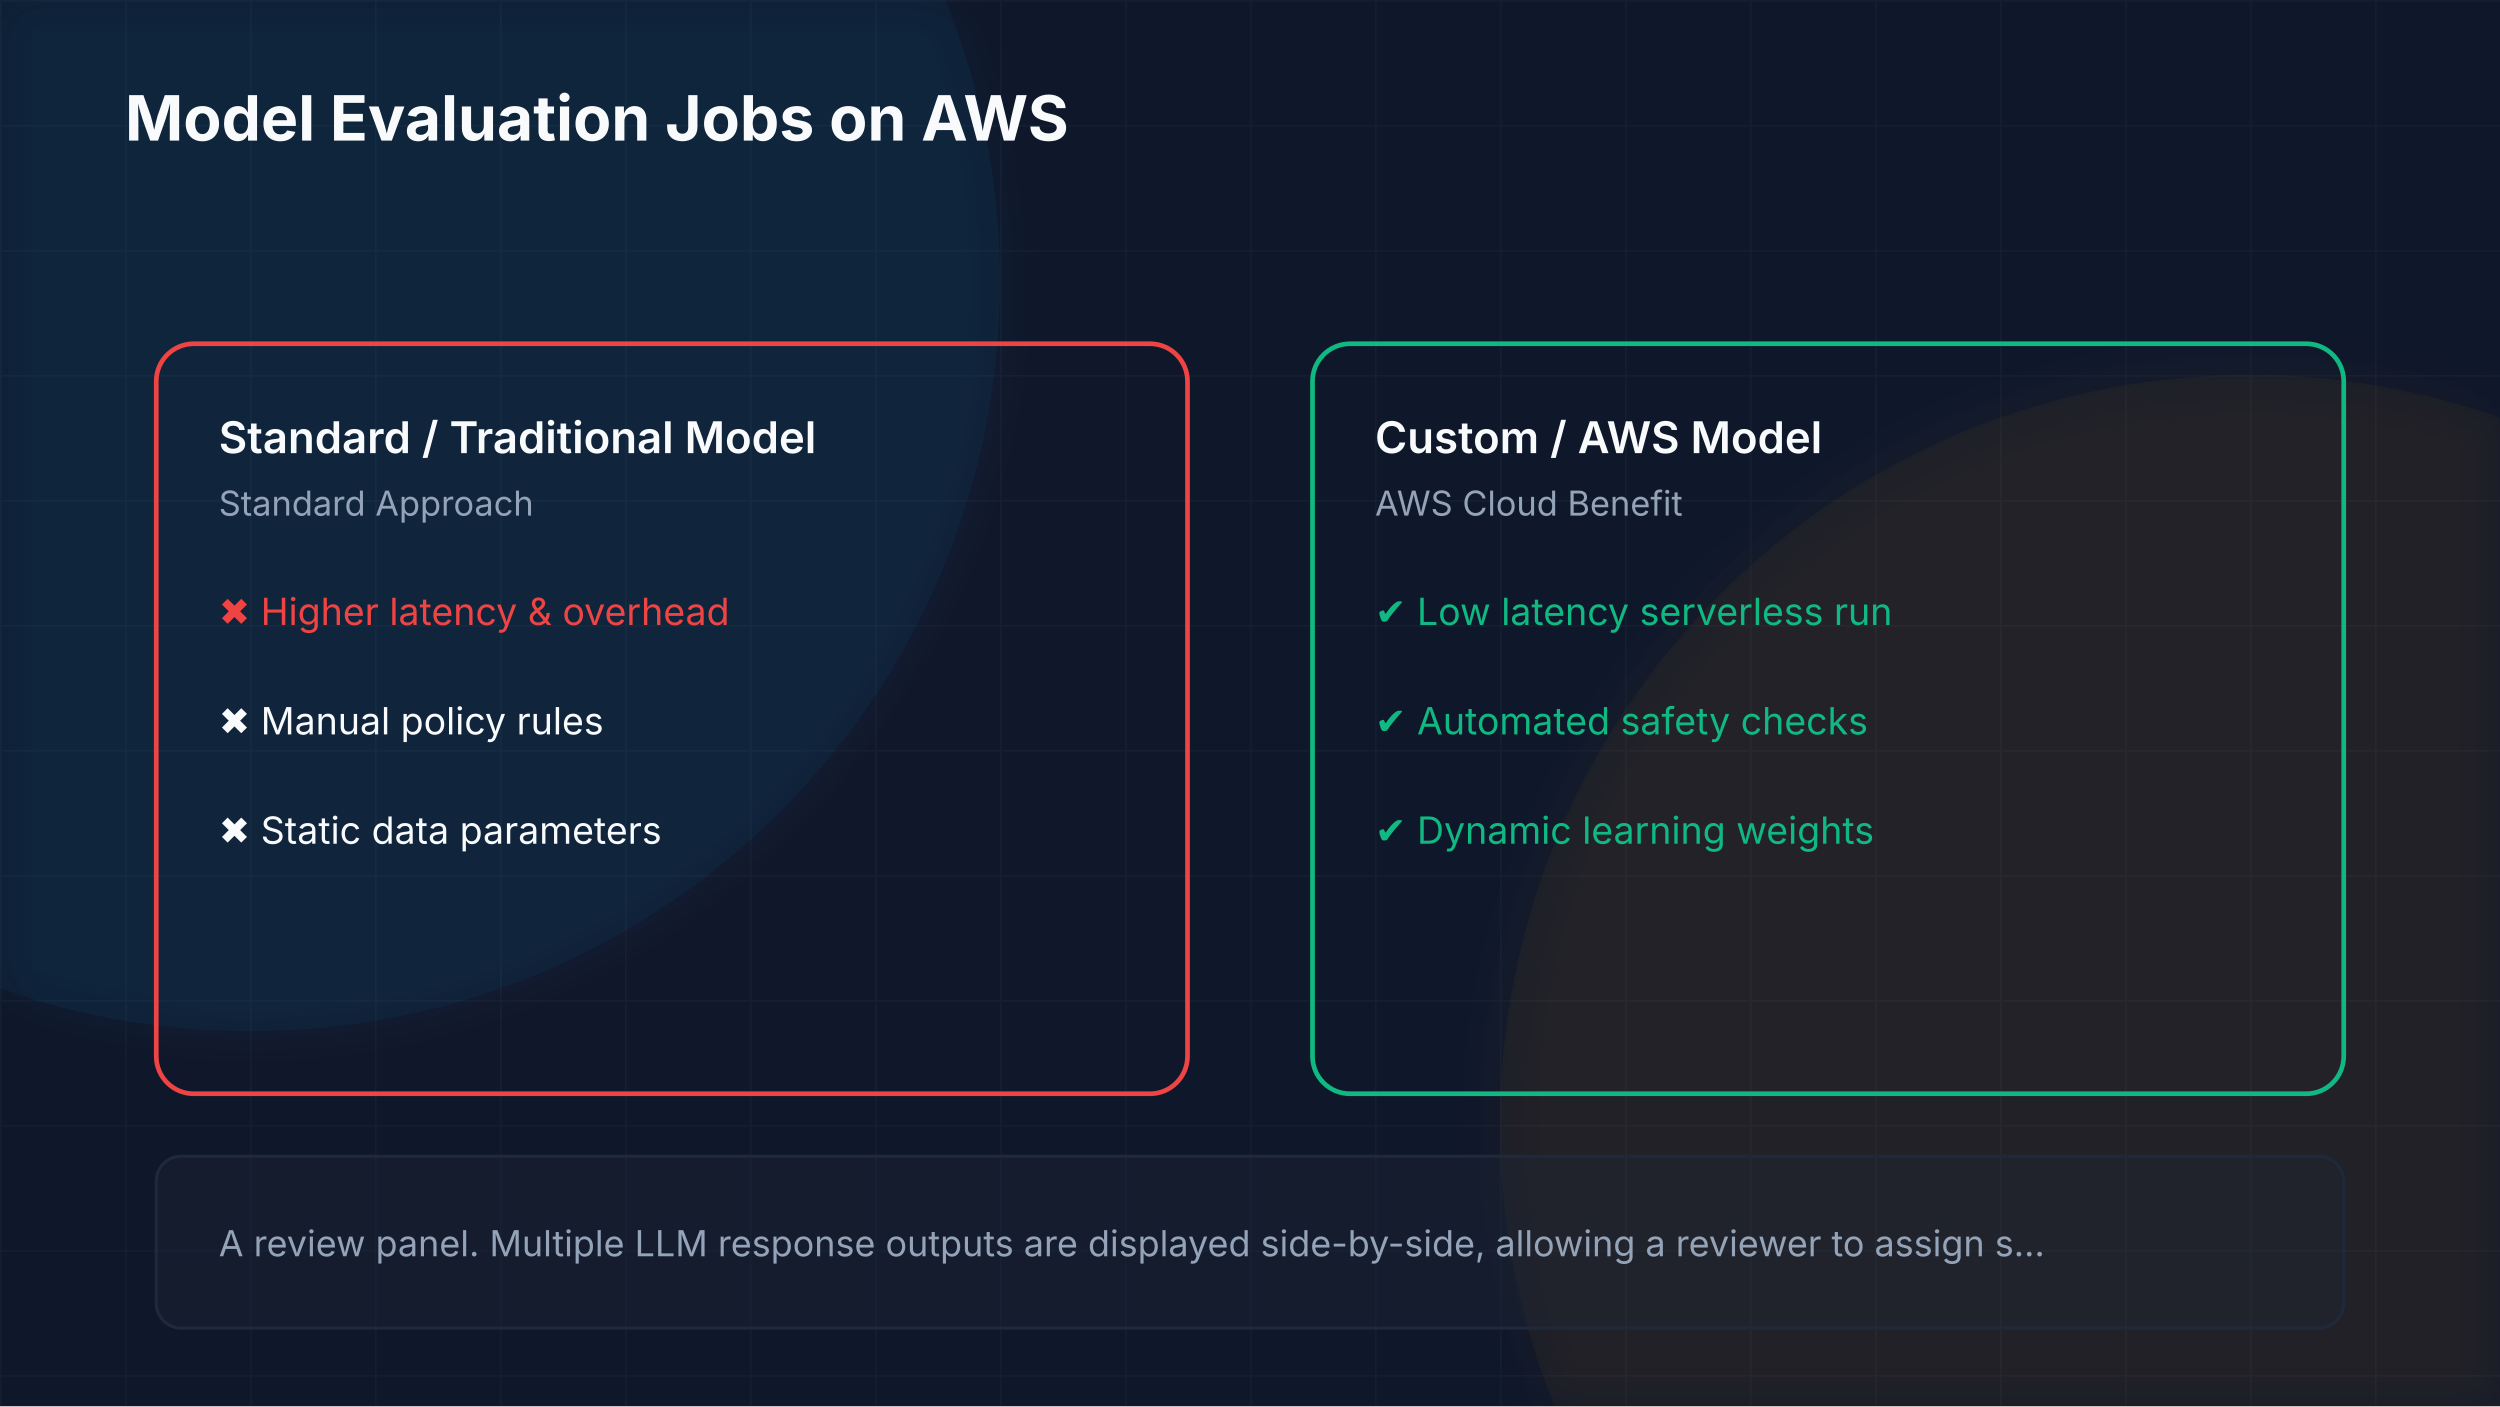
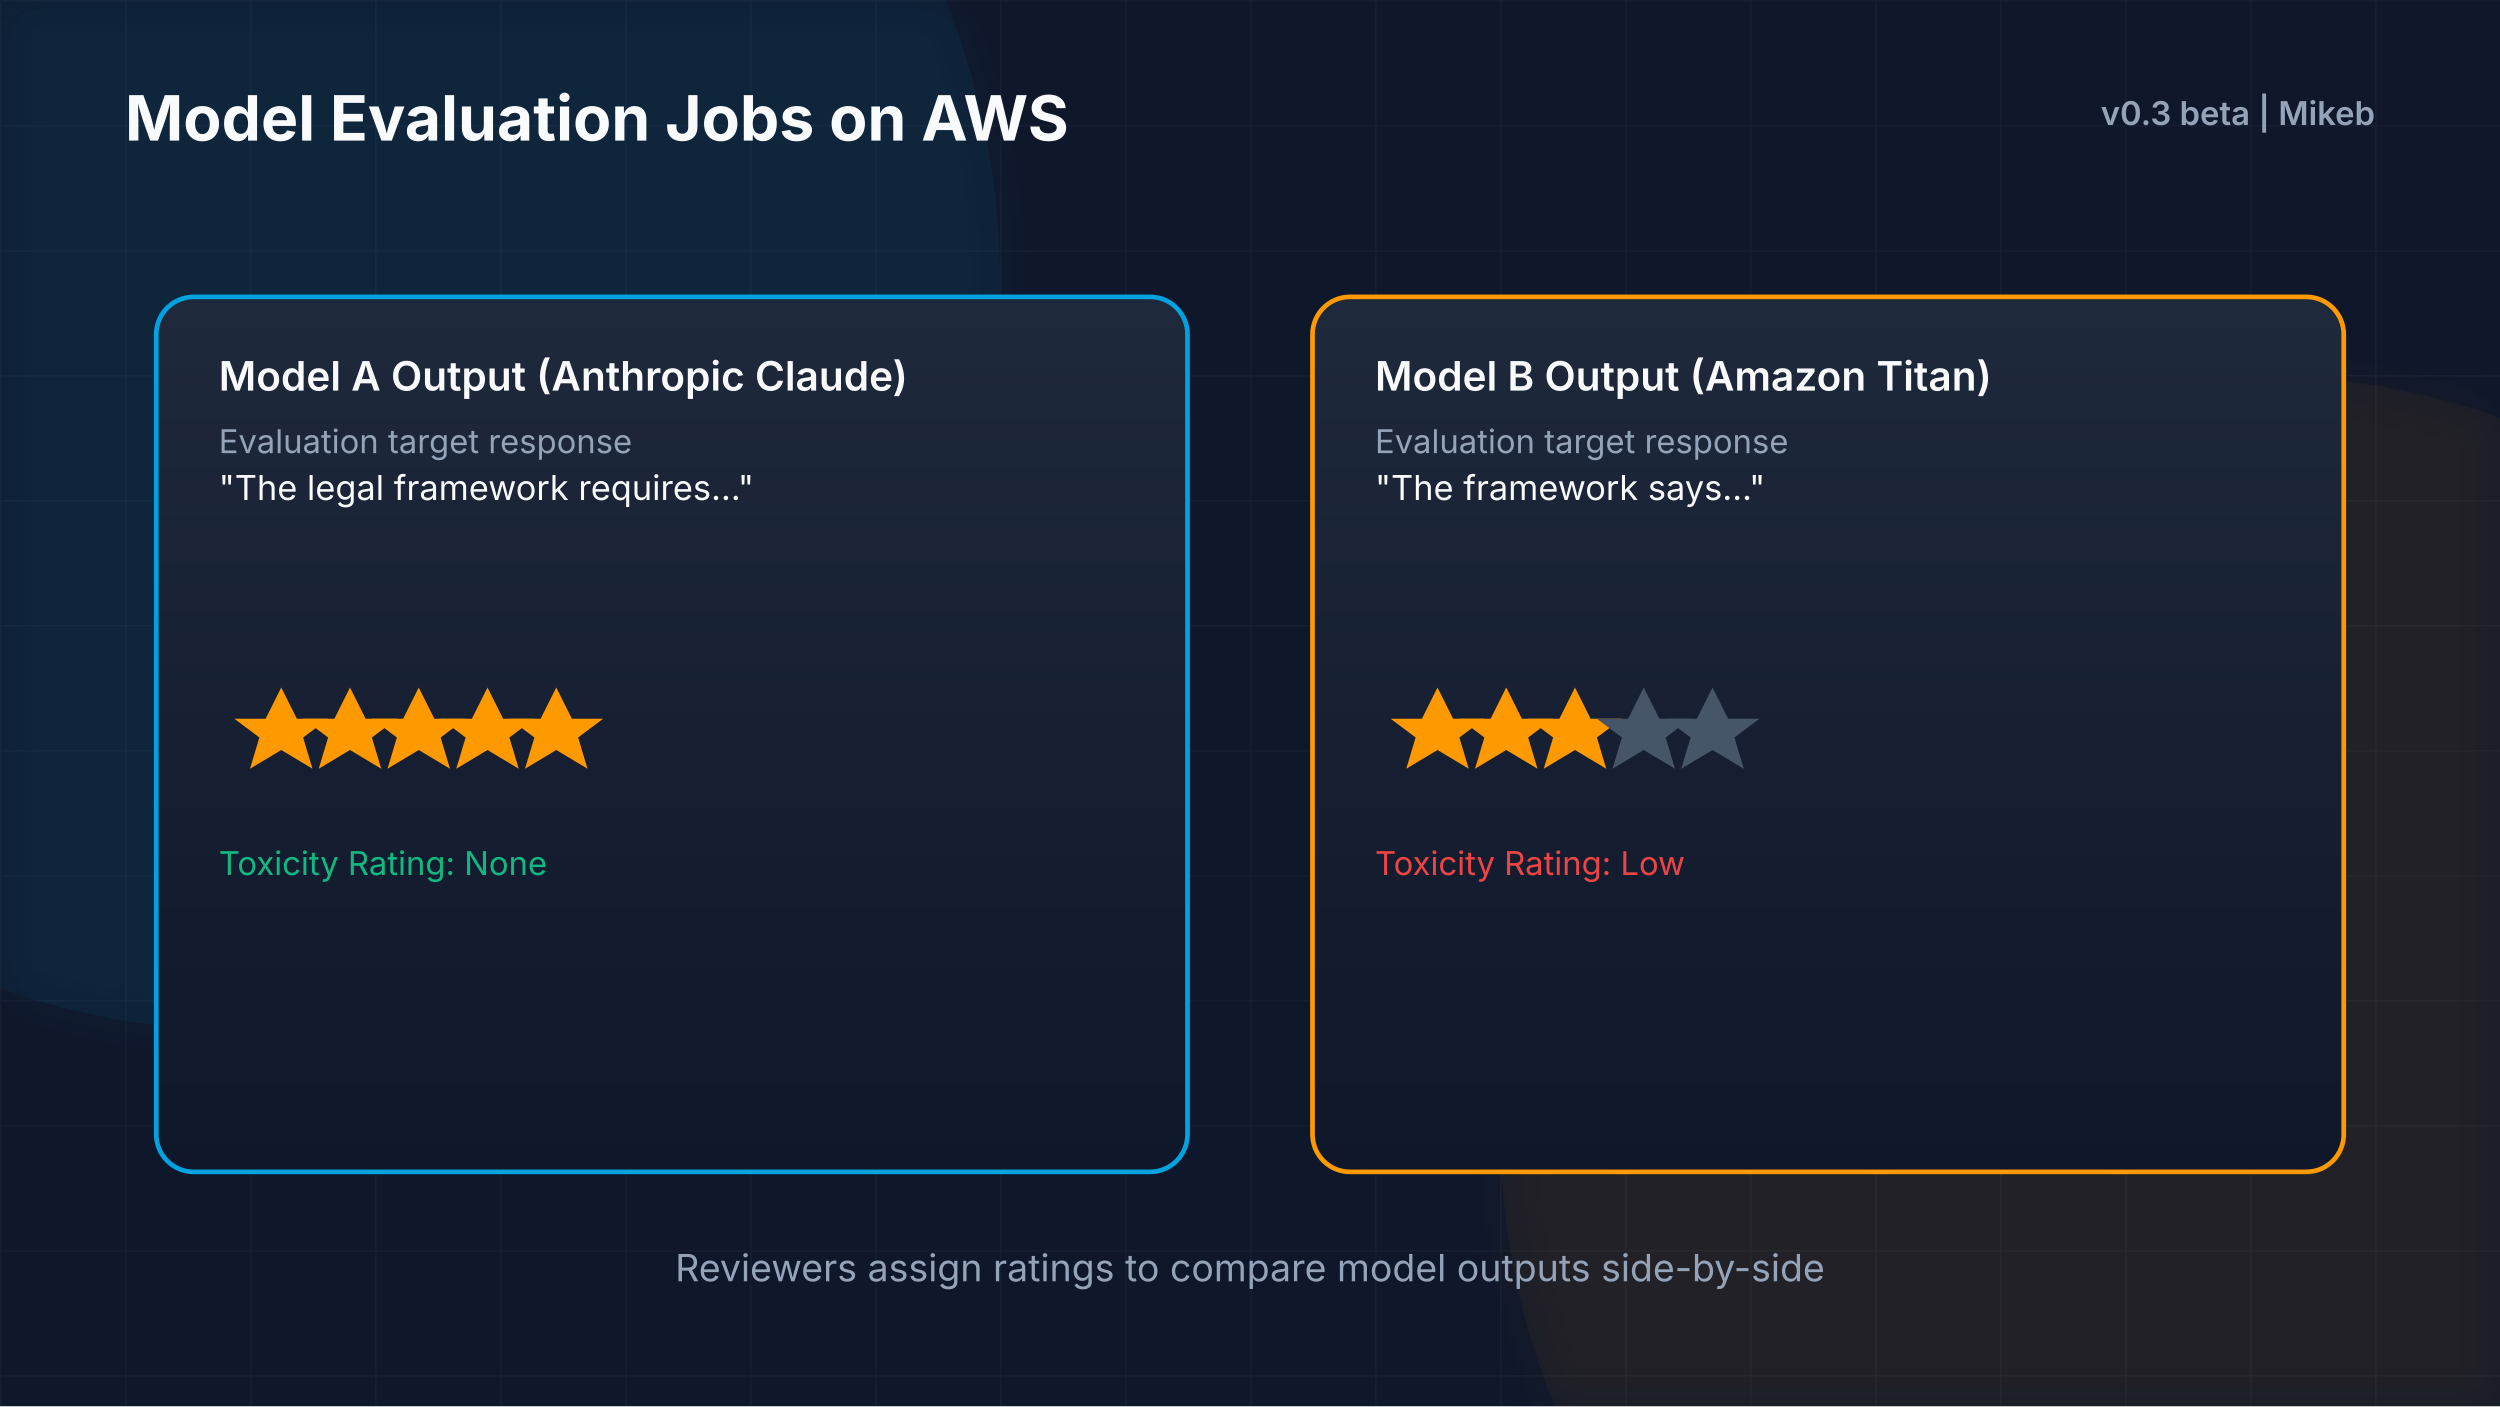
<svg xmlns="http://www.w3.org/2000/svg" viewBox="0 0 800 450" width="100%" height="100%">
  <defs>
    <linearGradient id="aws-orange" x1="0%" y1="0%" x2="100%" y2="100%">
      <stop offset="0%" stop-color="#FF9900" />
      <stop offset="100%" stop-color="#FFC400" />
    </linearGradient>
    <linearGradient id="cloud-blue" x1="0%" y1="0%" x2="100%" y2="100%">
      <stop offset="0%" stop-color="#00A3E0" />
      <stop offset="100%" stop-color="#1D70B8" />
    </linearGradient>
    <linearGradient id="success-green" x1="0%" y1="0%" x2="100%" y2="100%">
      <stop offset="0%" stop-color="#10B981" />
      <stop offset="100%" stop-color="#059669" />
    </linearGradient>
    <linearGradient id="alert-red" x1="0%" y1="0%" x2="100%" y2="100%">
      <stop offset="0%" stop-color="#EF4444" />
      <stop offset="100%" stop-color="#DC2626" />
    </linearGradient>
    <linearGradient id="warning-gold" x1="0%" y1="0%" x2="100%" y2="100%">
      <stop offset="0%" stop-color="#F59E0B" />
      <stop offset="100%" stop-color="#D97706" />
    </linearGradient>
    <linearGradient id="dark-card" x1="0%" y1="0%" x2="0%" y2="100%">
      <stop offset="0%" stop-color="#1E293B" />
      <stop offset="100%" stop-color="#0F172A" />
    </linearGradient>
    <linearGradient id="purple-glow" x1="0%" y1="0%" x2="100%" y2="100%">
      <stop offset="0%" stop-color="#8B5CF6" />
      <stop offset="100%" stop-color="#6D28D9" />
    </linearGradient>
    <filter id="glow-orange" x="-20%" y="-20%" width="140%" height="140%">
      <feGaussianBlur stdDeviation="8" result="blur" />
      <feComposite in="SourceGraphic" in2="blur" operator="over" />
    </filter>
    <filter id="glow-blue" x="-20%" y="-20%" width="140%" height="140%">
      <feGaussianBlur stdDeviation="8" result="blur" />
      <feComposite in="SourceGraphic" in2="blur" operator="over" />
    </filter>
    <pattern id="grid" width="40" height="40" patternUnits="userSpaceOnUse">
      <path d="M 40 0 L 0 0 0 40" fill="none" stroke="rgba(148, 163, 184, 0.05)" stroke-width="1" />
    </pattern>
  </defs>
  <rect width="800" height="450" fill="#0F172A" />
  <rect width="800" height="450" fill="url(#grid)" />
-   <circle cx="80.0" cy="90.0" r="240.0" fill="rgba(0, 163, 224, 0.05)" filter="url(#glow-blue)" />
-   <circle cx="720.0" cy="360.0" r="240.0" fill="rgba(255, 153, 0, 0.04)" filter="url(#glow-orange)" />
+   <circle cx="80" cy="90" r="240" fill="rgba(0, 163, 224, 0.05)" filter="url(#glow-blue)" />
+   <circle cx="720" cy="360" r="240" fill="rgba(255, 153, 0, 0.04)" filter="url(#glow-orange)" />
  <text x="40" y="45" font-family="Inter, system-ui, sans-serif" font-size="20" font-weight="700" fill="#F8FAFC">Model Evaluation Jobs on AWS</text>
-   <rect x="50" y="110" width="330" height="240" rx="12" fill="rgba(239, 68, 68, 0.01)" stroke="#EF4444" stroke-width="1.5" />
-   <text x="70" y="145" font-family="Inter, system-ui, sans-serif" font-size="14" font-weight="600" fill="#F8FAFC">Standard / Traditional Model</text>
-   <text x="70" y="165" font-family="Inter, system-ui, sans-serif" font-size="11" fill="#94A3B8">Standard Approach</text>
-   <g transform="translate(70, 180)">
-     <text x="0" y="20" font-family="Inter" font-size="12" fill="#EF4444">✖ Higher latency &amp; overhead</text>
-     <text x="0" y="55" font-family="Inter" font-size="12" fill="#F8FAFC">✖ Manual policy rules</text>
-     <text x="0" y="90" font-family="Inter" font-size="12" fill="#F8FAFC">✖ Static data parameters</text>
-   </g>
-   <rect x="420" y="110" width="330" height="240" rx="12" fill="rgba(16, 185, 129, 0.01)" stroke="#10B981" stroke-width="1.5" />
-   <text x="440" y="145" font-family="Inter, system-ui, sans-serif" font-size="14" font-weight="600" fill="#F8FAFC">Custom / AWS Model</text>
-   <text x="440" y="165" font-family="Inter, system-ui, sans-serif" font-size="11" fill="#94A3B8">AWS Cloud Benefit</text>
-   <g transform="translate(440, 180)">
-     <text x="0" y="20" font-family="Inter" font-size="12" fill="#10B981">✔ Low latency serverless run</text>
-     <text x="0" y="55" font-family="Inter" font-size="12" fill="#10B981">✔ Automated safety checks</text>
-     <text x="0" y="90" font-family="Inter" font-size="12" fill="#10B981">✔ Dynamic learning weights</text>
-   </g>
-   <rect x="50" y="370" width="700" height="55" rx="8" fill="rgba(30,41,59,0.3)" stroke="#1E293B" stroke-width="1" />
-   <text x="70" y="402" font-family="Inter" font-size="11.5" fill="#94A3B8">A review panel. Multiple LLM response outputs are displayed side-by-side, allowing a reviewer to assign s...</text>
+   <text x="760" y="40" font-family="Inter, system-ui, sans-serif" font-size="10.5" font-weight="600" fill="#94A3B8" text-anchor="end">v0.3 beta | Mikeb</text>
+   <rect x="50" y="95" width="330" height="280" rx="12" fill="url(#dark-card)" stroke="#00A3E0" stroke-width="1.5" />
+   <text x="70" y="125" font-family="Inter, system-ui, sans-serif" font-size="13" font-weight="600" fill="#F8FAFC">Model A Output (Anthropic Claude)</text>
+   <text x="70" y="145" font-family="Inter, system-ui, sans-serif" font-size="10.5" fill="#94A3B8">Evaluation target response</text>
+   <text x="70" y="160" font-family="Inter" font-size="11" fill="#F8FAFC">"The legal framework requires..."</text>
+   <polygon points="90,220 95,230 105,230 97,236 100,246 90,240 80,246 83,236 75,230 85,230" fill="#FF9900" />
+   <polygon points="112,220 117,230 127,230 119,236 122,246 112,240 102,246 105,236 97,230 107,230" fill="#FF9900" />
+   <polygon points="134,220 139,230 149,230 141,236 144,246 134,240 124,246 127,236 119,230 129,230" fill="#FF9900" />
+   <polygon points="156,220 161,230 171,230 163,236 166,246 156,240 146,246 149,236 141,230 151,230" fill="#FF9900" />
+   <polygon points="178,220 183,230 193,230 185,236 188,246 178,240 168,246 171,236 163,230 173,230" fill="#FF9900" />
+   <text x="70" y="280" font-family="Inter" font-size="10.5" fill="#10B981">Toxicity Rating: None</text>
+   <rect x="420" y="95" width="330" height="280" rx="12" fill="url(#dark-card)" stroke="#FF9900" stroke-width="1.5" />
+   <text x="440" y="125" font-family="Inter, system-ui, sans-serif" font-size="13" font-weight="600" fill="#F8FAFC">Model B Output (Amazon Titan)</text>
+   <text x="440" y="145" font-family="Inter, system-ui, sans-serif" font-size="10.5" fill="#94A3B8">Evaluation target response</text>
+   <text x="440" y="160" font-family="Inter" font-size="11" fill="#F8FAFC">"The framework says..."</text>
+   <polygon points="460,220 465,230 475,230 467,236 470,246 460,240 450,246 453,236 445,230 455,230" fill="#FF9900" />
+   <polygon points="482,220 487,230 497,230 489,236 492,246 482,240 472,246 475,236 467,230 477,230" fill="#FF9900" />
+   <polygon points="504,220 509,230 519,230 511,236 514,246 504,240 494,246 497,236 489,230 499,230" fill="#FF9900" />
+   <polygon points="526,220 531,230 541,230 533,236 536,246 526,240 516,246 519,236 511,230 521,230" fill="#475569" />
+   <polygon points="548,220 553,230 563,230 555,236 558,246 548,240 538,246 541,236 533,230 543,230" fill="#475569" />
+   <text x="440" y="280" font-family="Inter" font-size="10.5" fill="#EF4444">Toxicity Rating: Low</text>
+   <text x="400" y="410" font-family="Inter" font-size="12" fill="#94A3B8" text-anchor="middle">Reviewers assign ratings to compare model outputs side-by-side</text>
</svg>
